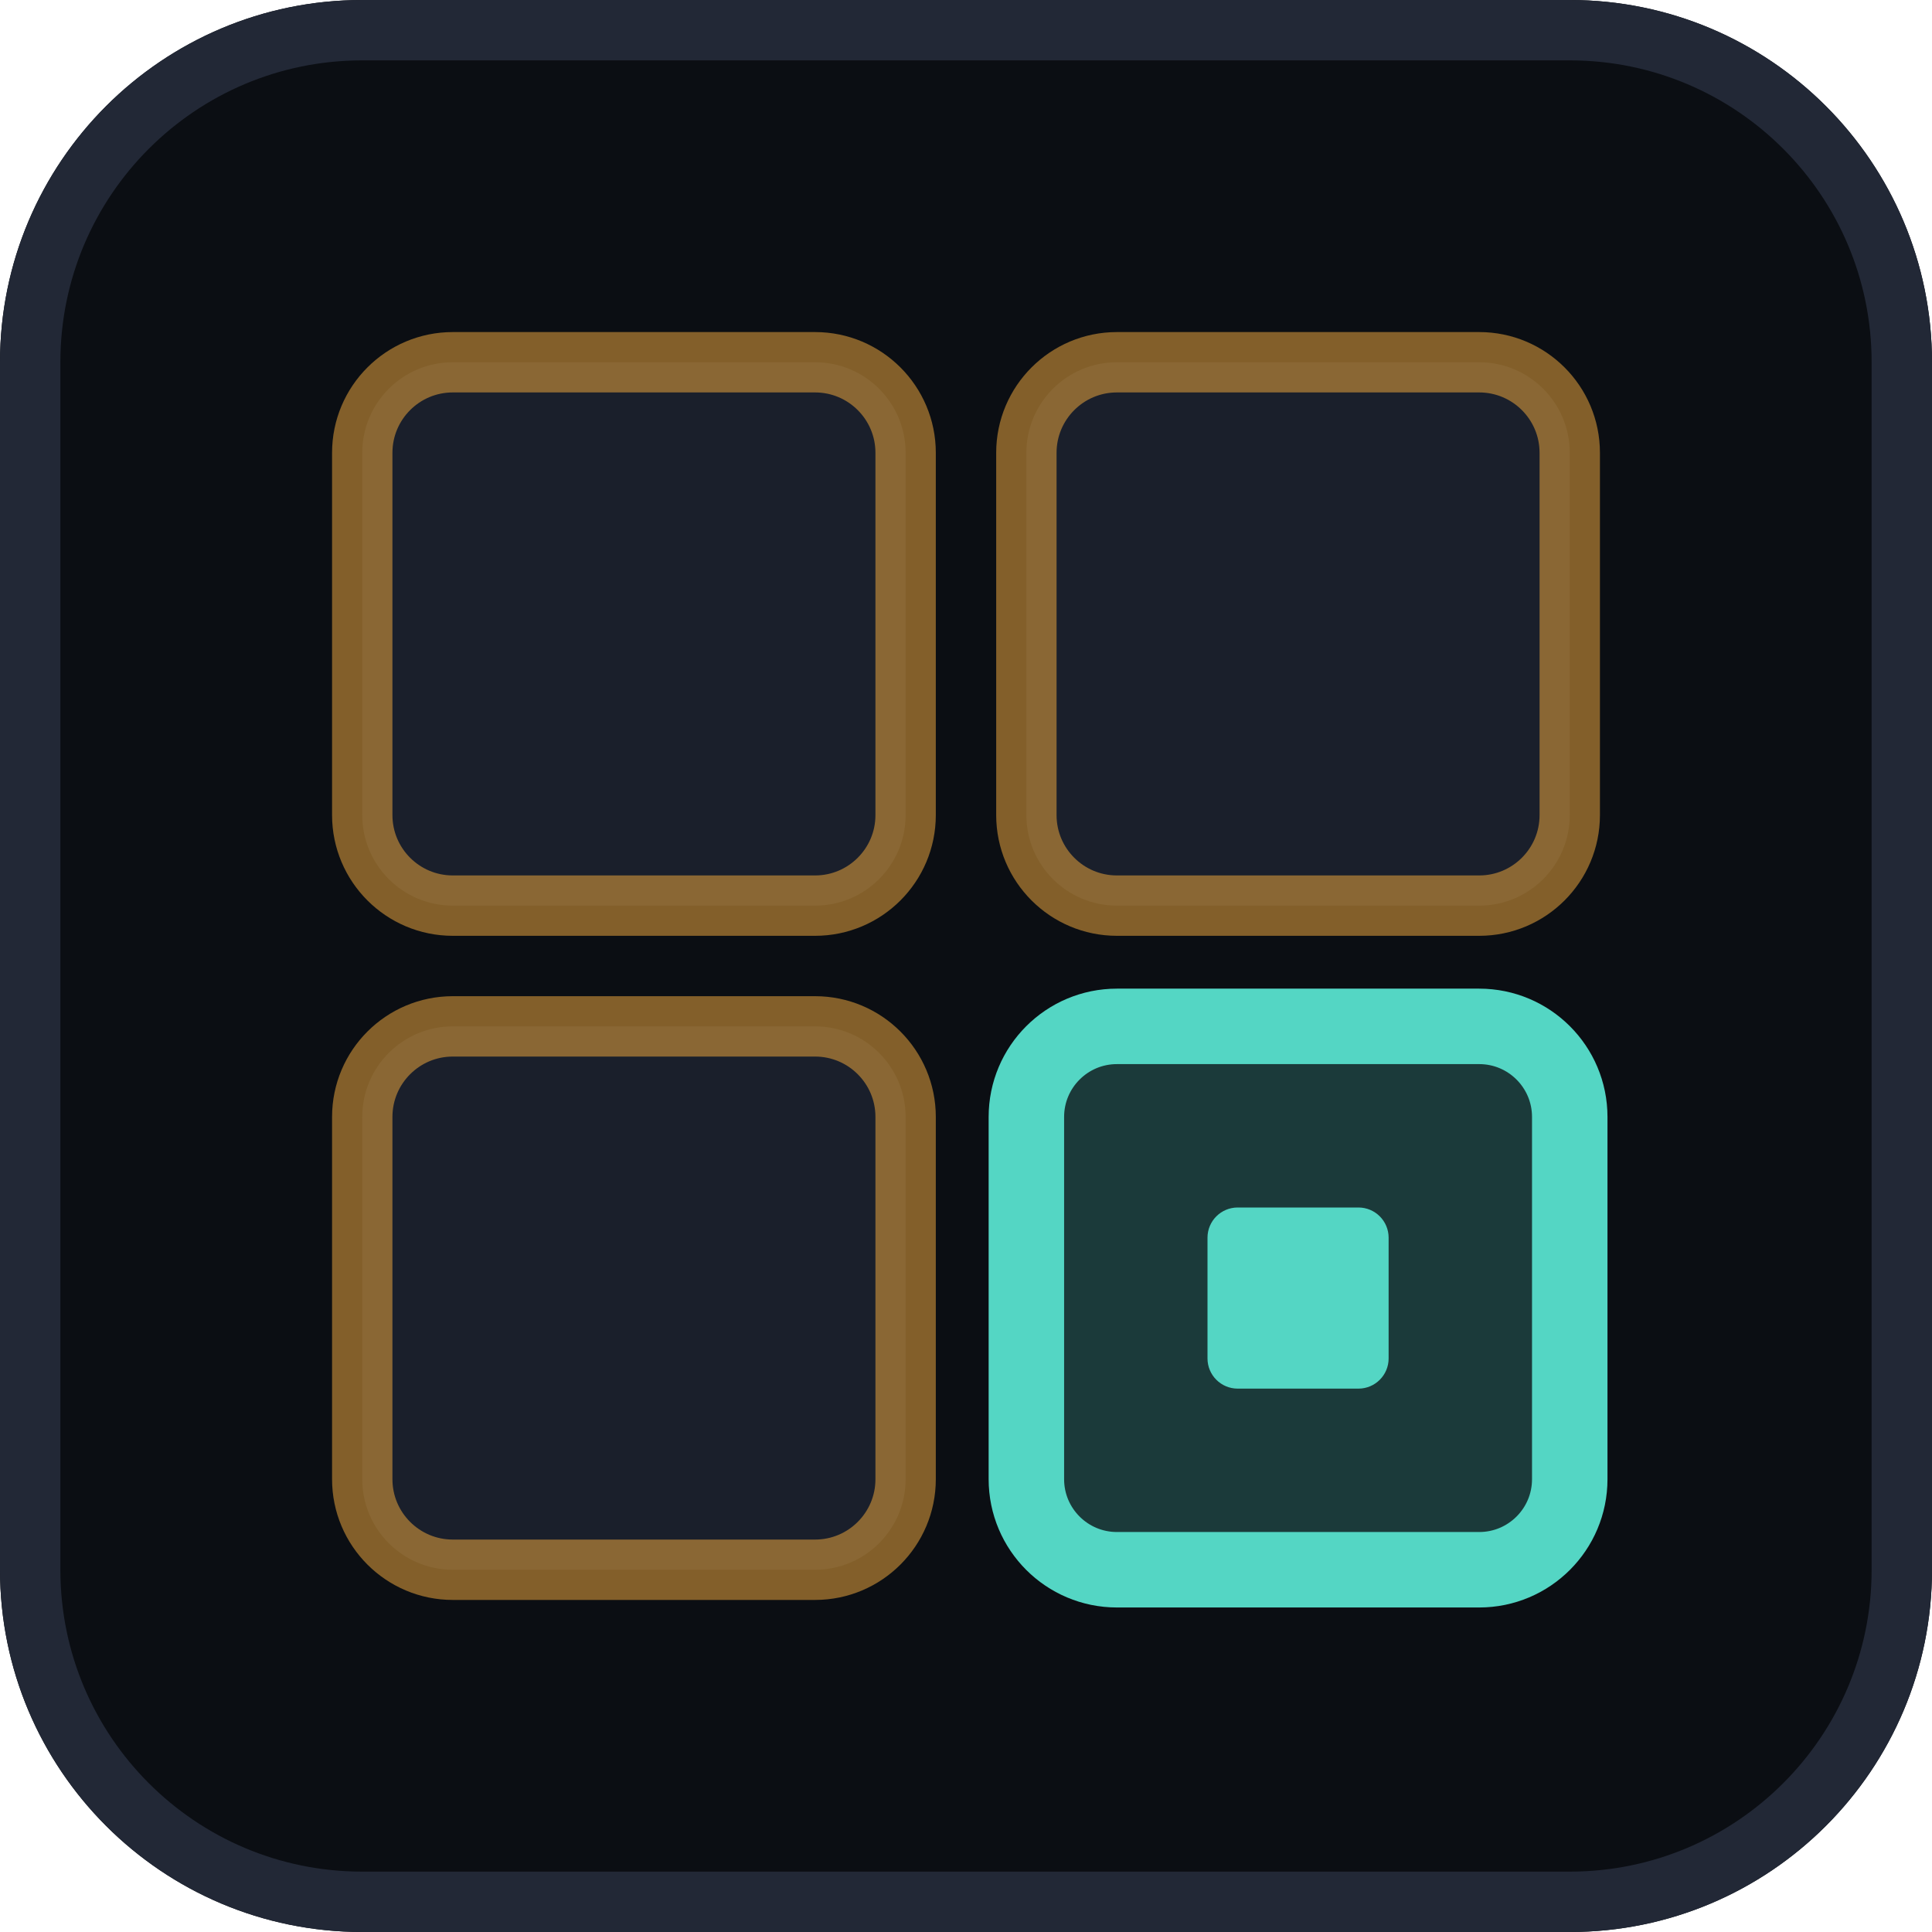
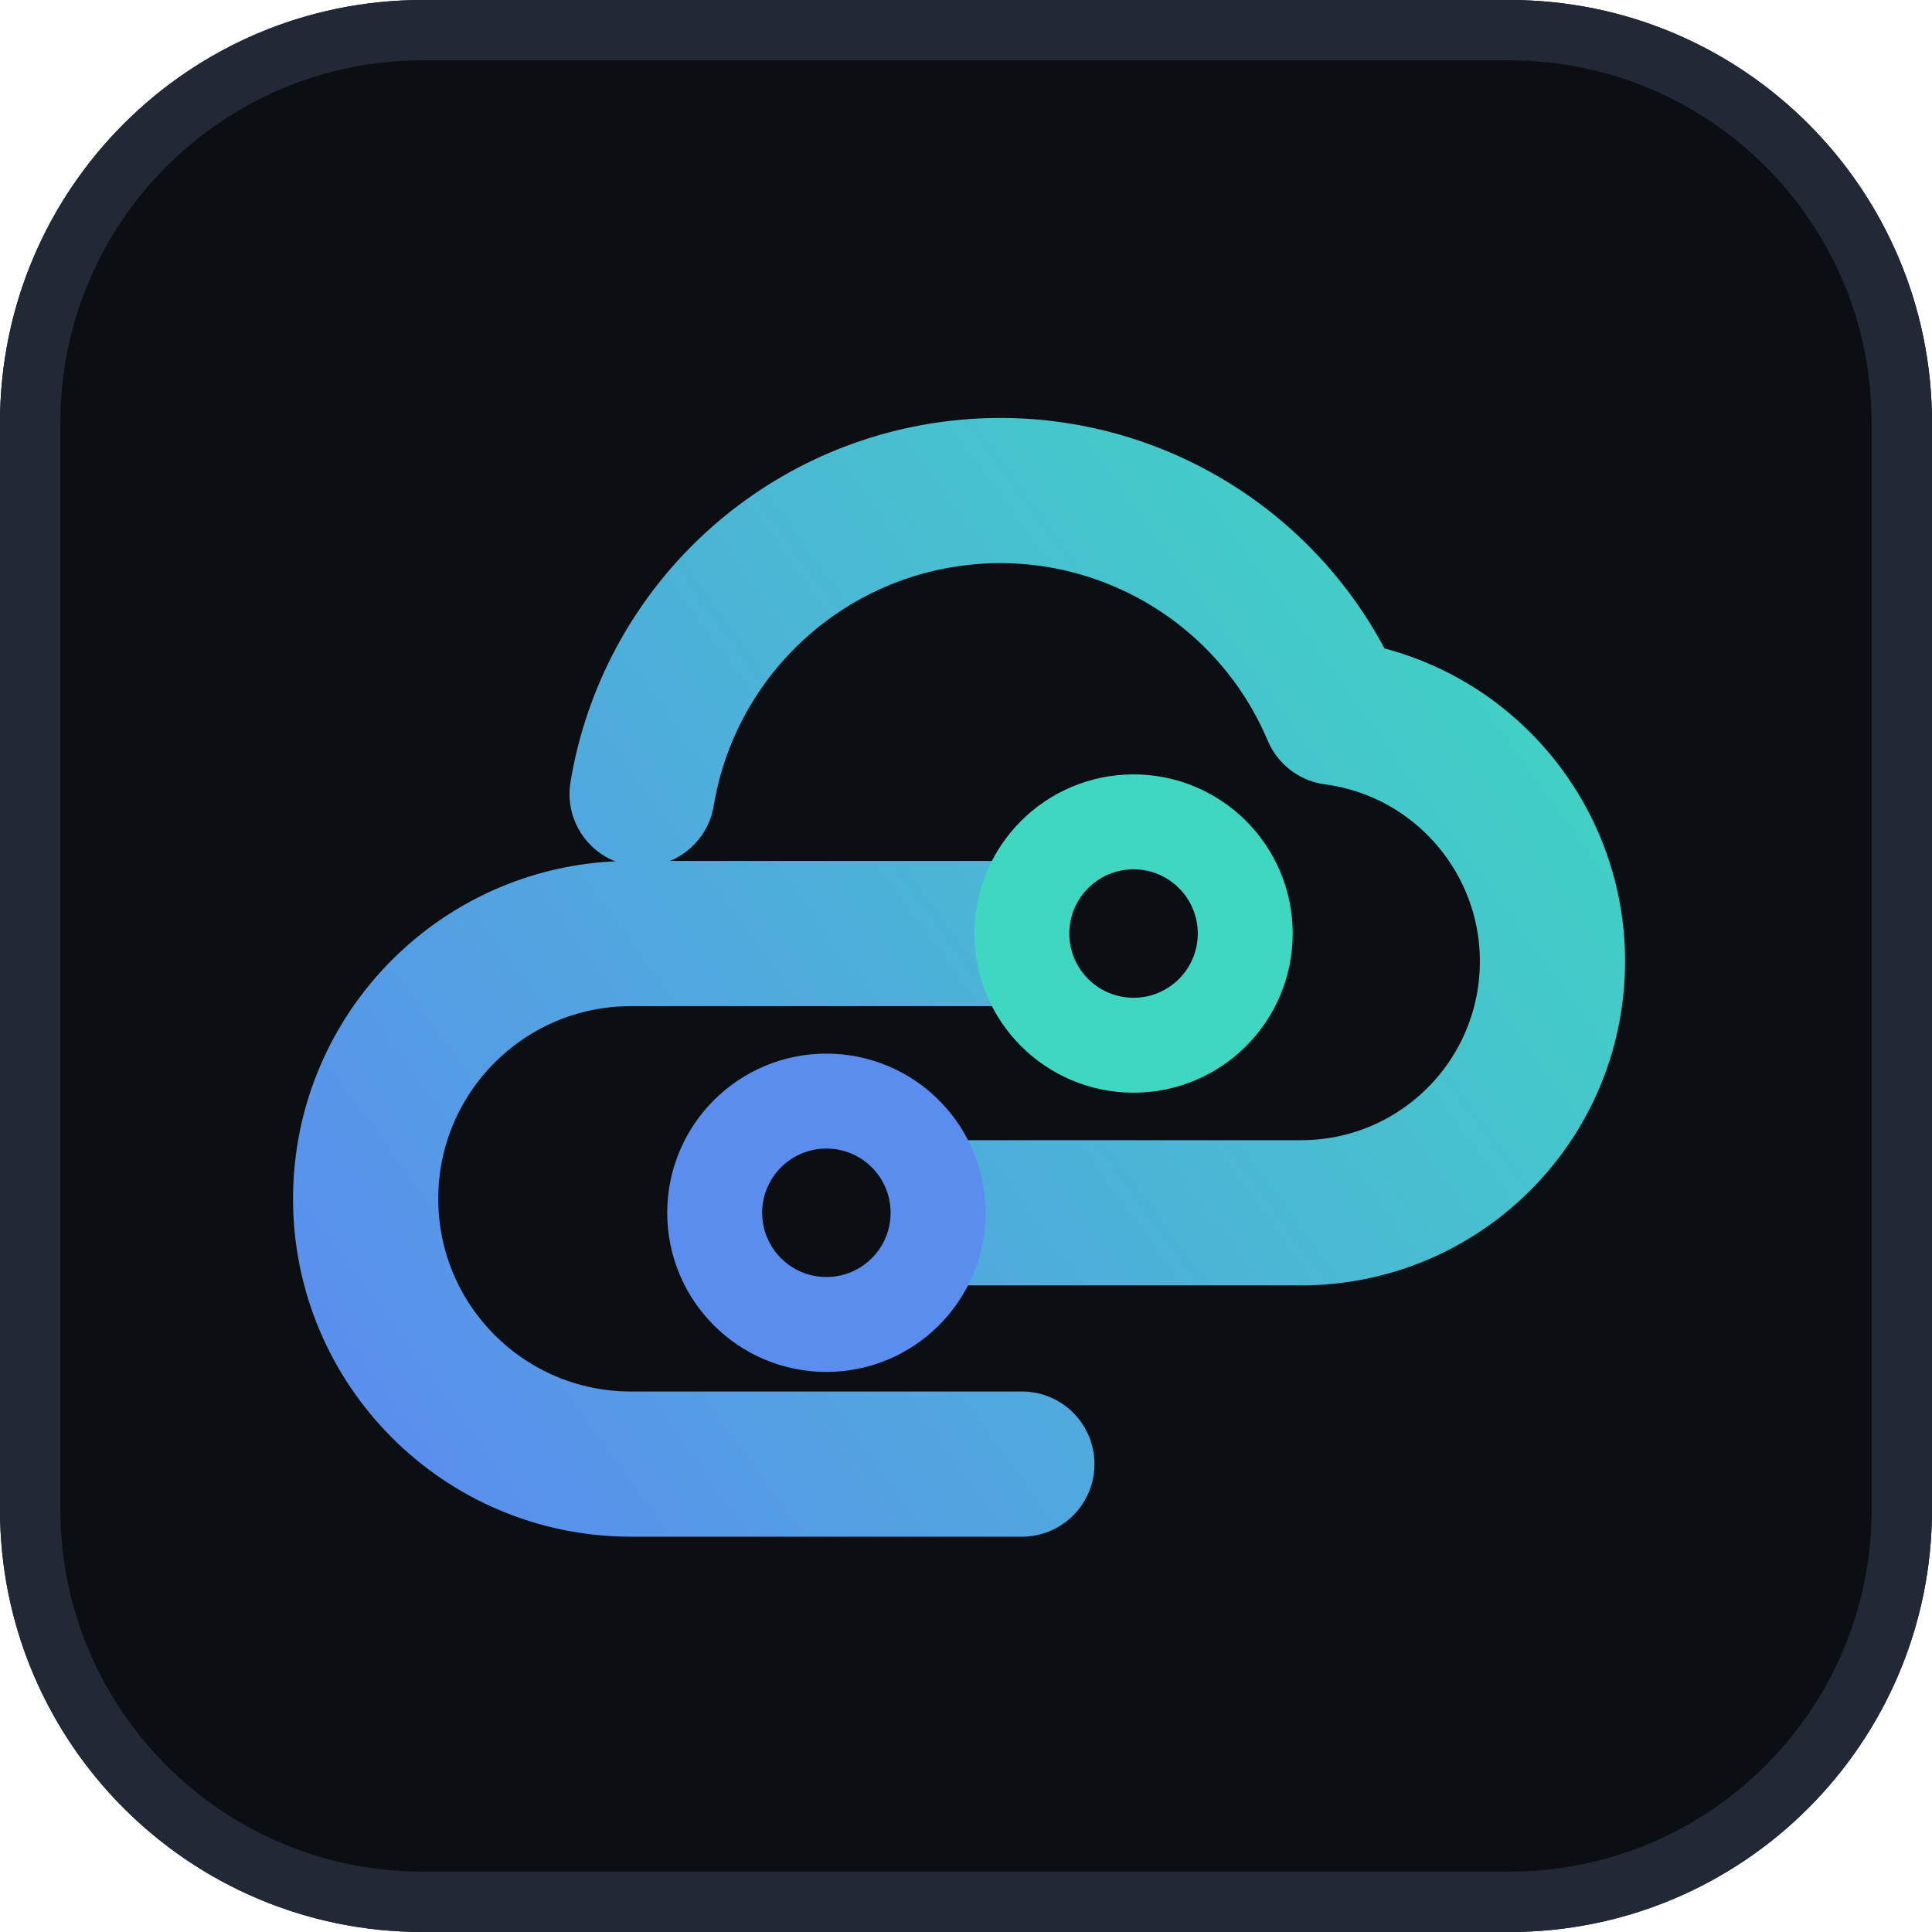
<svg xmlns="http://www.w3.org/2000/svg" viewBox="0 0 64 64">
-   <rect width="64" height="64" rx="12" fill="#0B0E13" />
-   <rect x="1" y="1" width="62" height="62" rx="11" fill="none" stroke="#222836" stroke-width="2" />
-   <rect x="12" y="12" width="18" height="18" rx="3" fill="#1A1F2B" stroke="#E6A23C" stroke-opacity="0.55" stroke-width="2" />
-   <rect x="34" y="12" width="18" height="18" rx="3" fill="#1A1F2B" stroke="#E6A23C" stroke-opacity="0.55" stroke-width="2" />
-   <rect x="12" y="34" width="18" height="18" rx="3" fill="#1A1F2B" stroke="#E6A23C" stroke-opacity="0.55" stroke-width="2" />
-   <rect x="34" y="34" width="18" height="18" rx="3" fill="#54D6C4" fill-opacity="0.22" stroke="#54D6C4" stroke-width="2.5" />
-   <rect x="40" y="40" width="6" height="6" rx="1" fill="#54D6C4" />
+   <defs>
+     <linearGradient id="g" x1="5" y1="24" x2="27" y2="8" gradientUnits="userSpaceOnUse">
+       <stop offset="0" stop-color="#5B8DEF" />
+       <stop offset="1" stop-color="#3FD6C2" />
+     </linearGradient>
+   </defs>
+   <rect width="64" height="64" rx="14" fill="#0B0E13" />
+   <rect x="1" y="1" width="62" height="62" rx="13" fill="none" stroke="#222836" stroke-width="2" />
+   <g transform="translate(2.4 4.1) scale(1.85)">
+     <g fill="none" stroke="url(#g)" stroke-width="2.6" stroke-linecap="round" stroke-linejoin="round">
+       <path d="M19 14.5H10a4.75 4.75 0 0 0 0 9.5h7" />
+       <path d="M13.5 19.5H22a4.5 4.5 0 0 0 .6-8.96A6.5 6.5 0 0 0 10.2 12" />
+     </g>
+     <circle cx="19" cy="14.5" r="2" fill="#0B0E13" stroke="#3FD6C2" stroke-width="1.7" />
+     <circle cx="13.5" cy="19.5" r="2" fill="#0B0E13" stroke="#5B8DEF" stroke-width="1.7" />
+   </g>
</svg>
